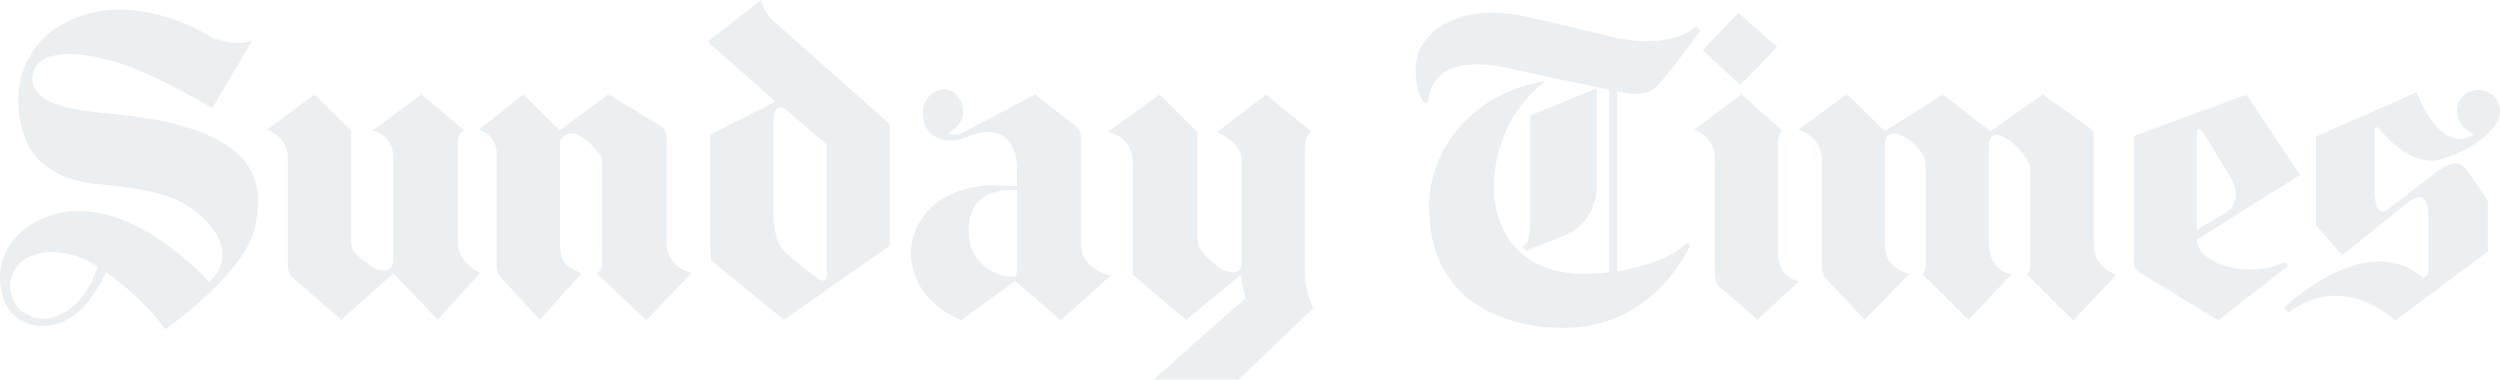
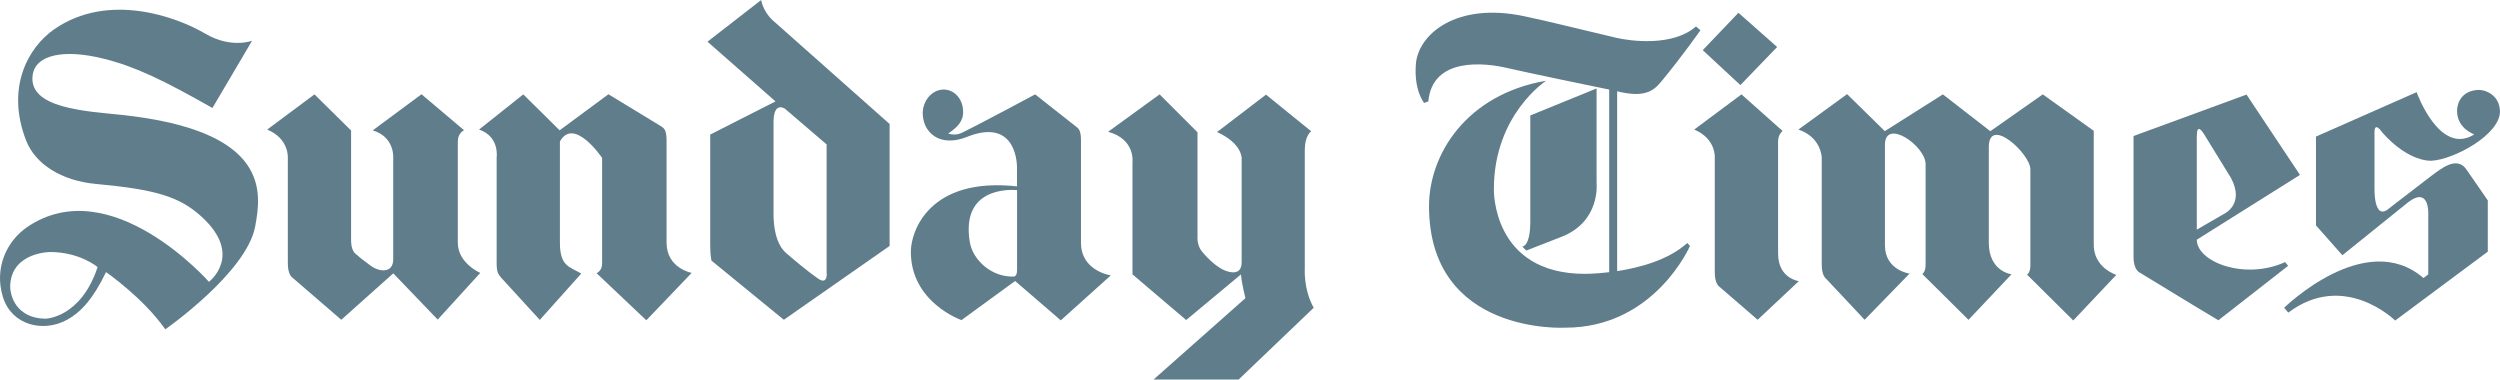
- <svg xmlns="http://www.w3.org/2000/svg" version="1.1" id="Layer_1" x="0px" y="0px" viewBox="1951 -275 3952 600" style="enable-background:new 1951 -275 3952 600;" xml:space="preserve">
-   <style type="text/css">
- 	.st0{fill:#ECEFF1;}
- </style>
+ <svg xmlns="http://www.w3.org/2000/svg" version="1.1" id="Layer_1" x="0px" y="0px" viewBox="1376 16 3952 600" style="enable-background:new 1376 16 3952 600;" xml:space="preserve">
  <g id="XMLID_67_">
-     <path id="XMLID_90_" class="st0" d="M2144-93.3c-56.1-6-149.3-10-141.3-63.5c4.8-31.7,49.3-41.2,112.7-25.3   c49.7,12.4,94.4,34.1,171.4,77.8l62.7-106.3c0,0-33.1,12.8-73.8-11.1c-46.6-27.4-154-65.9-238.9-7.1c-41.5,28.7-77,92.9-44.4,176.2   c14.5,37.2,56.2,63.3,109.5,68.3c94.4,8.7,132.5,19.8,167.5,51.6c67.3,61.2,11.9,103.2,11.9,103.2s-154.8-175.8-286.7-87   c-32.7,22-53.6,65.2-38.7,111.9c13.9,43.5,63.1,55.9,101.2,35.1c21.3-11.7,41.1-32.7,61.5-75.4c0,0,58.7,40.5,93.7,90.5   c0,0,128.6-89.7,142.1-162.7C2364.1,30.2,2379.7-67.9,2144-93.3z M2022.6,228.8c-44.6-0.6-56.7-35.1-55.4-54.2   c3.6-51.2,63.1-51.2,63.1-51.2c47,0,75,23.8,75,23.8C2078.5,228.2,2022.6,228.8,2022.6,228.8z" />
-     <path id="XMLID_89_" class="st0" d="M2373.4-70.2l74.7-55.6l57.9,57.1v173.3c0,0-0.6,15,6.8,21.4c7.6,6.6,9.2,7.9,23.8,18.8   c14.2,10.6,36,12.3,36-9.8V-25.4c0,0,2.8-32.9-32.4-43.5l77.1-57.1l67.3,56.9c0,0-9.9,4-9.9,17.9v159.9c0,32.5,35.5,47.7,35.5,47.7   l-67.3,73.8l-70.2-73.1l-82.2,73.4l-77.8-67.1c0,0-6.7-4.4-6.7-22.2v-167C2405.9-25.8,2408.3-55.6,2373.4-70.2z" />
-     <path id="XMLID_88_" class="st0" d="M2835.7-69c0,0-0.1,18.3,0.3,17.6v-17.3L2835.7-69z" />
-     <path id="XMLID_87_" class="st0" d="M3004.7,108.7V-52.5c0-12.9-1.9-18.6-7.7-22.3l-84.2-51.2l-77.1,57l-57.5-56.8l-69.9,55.6   c32.9,11.1,27.8,44.4,27.8,44.4v167.1c0,15.2,3.2,17.3,6.7,22.2l61.5,67.2l65.5-73.2c-18.4-11.2-33.7-10.9-33.7-49.2V-51.4   c22.3-39.8,66.7,26,66.7,26v167.6c0,10.9-8.7,14.7-8.7,14.7l78.6,74.4l71.7-74.9C3044.3,156.4,3004.7,149,3004.7,108.7z" />
-     <path id="XMLID_84_" class="st0" d="M3172.5-242.9c-15.8-14.6-18.2-32.1-18.2-32.1l-84.9,65.9l107.5,94.4l-103.2,52.4v174.7   c0,17.9,2.1,24.7,2.1,24.7l114.3,93.4l167.2-116.7V-79L3172.5-242.9z M3257.7,154.4c0,0,3,22.3-13.5,11   c-17.5-12.1-40.1-31.4-50.2-40.1c-17.3-14.9-20.2-44-20.2-61.9c0-46,0-145.2,0-145.2c0-34.2,18.2-21.2,18.2-21.2l65.7,56.3V154.4z" />
-     <path id="XMLID_81_" class="st0" d="M3707,160.3c0,0-47.2-6.6-47.2-51.6V-52.5c0-12.9-1.9-18.6-7.7-22.3l-64.7-51   c0,0-84.6,45.3-113.3,59.5c-5.5,2.7-12.6,5.9-24.2,2.5c8.9-6.4,21.3-15.1,23.2-28.9c2.8-20-9.1-38.1-26.5-40.5   c-17.4-2.4-33.8,11.8-36.6,31.8c-1.4,10.1,1.5,22.8,7.1,30.8c17.3,24.7,47.1,18.2,61.9,12.2c71.1-28.6,80.4,28.9,79.7,52.1v25.9   c-138.9-15.2-167.5,70.9-167.8,102.5c-0.8,80.9,80,108.9,80,108.9l84.8-61.8l72.2,62.2L3707,160.3z M3484.1,107.9   c-14.3-86,61-83.4,74.7-82.4v124c0,7.9-0.7,10.1-3.9,12.6C3519,164.2,3488.8,136,3484.1,107.9z" />
-     <path id="XMLID_80_" class="st0" d="M3702.7-66.7l81.4-59.1l59.9,59.9V98.4c0,0-1.2,13.1,5.9,22.6c0,0,15.5,20.6,34.1,30.1   c0,0,29.8,15.5,29.8-11.5V-24.6c0,0,1.2-23.4-38.9-41.7l77.4-59.1l71.4,57.9c0,0-10.1,6.9-10.1,29.3v187.8c0,0-2.2,32.9,14.1,61.9   L3909,325h-134.5l145.3-128.7c0,0-5.7-21.7-7.1-37.5l-86.6,72.1l-84.9-72.2v-177C3741.2-18.3,3746.3-54.8,3702.7-66.7z" />
-     <path id="XMLID_77_" class="st0" d="M4370.1-92.5V75c0,40.5-12.7,39.7-12.7,39.7l6.3,6.4l54.8-21.4c62.9-23.8,56.4-84.9,56.4-84.9   v-150L4370.1-92.5z M4507.4,153.6v-284.2l-0.3-0.2c49,12.5,61-4.3,73.1-19c30.4-36.9,58.9-77.4,58.9-77.4l-7.1-6   c-36.3,32.2-103.8,23.2-126.2,17.9c-85.7-20.2-102.3-24.9-144.6-33.9c-108.3-23.2-168.4,28.6-172,75.6   c-3.2,42.3,13.1,61.3,13.1,61.3l6.6-2.4c6.5-71.4,91-60.6,123.8-53c34.2,7.9,130.9,27.9,162.1,34.3v288.7   c-22.5,2.7-38.3,2.6-38.3,2.6c-147.6,0-144-133.9-144-133.9c0-117.9,82.7-171.4,82.7-171.4C4268.9-125.8,4210-30.8,4210,50.8   c0,204.7,215.5,192.2,215.5,192.2c141.1,0,197-129.2,197-129.2l-4.2-4.7C4588.3,136.2,4542.6,148.2,4507.4,153.6z" />
-     <path id="XMLID_70_" class="st0" d="M4761.8,125.8V-51.6c0-11,7.1-16.4,7.1-16.4l-65-57.8l-74.7,55.6   c34.9,14.7,32.5,44.4,32.5,44.4v181.3c0,17.9,6.7,22.2,6.7,22.2l61.1,52.8l65.1-61.1C4794.7,169.4,4761.8,165.5,4761.8,125.8z    M4760.3-200.7l-61.2-54.1l-56.4,59.1l59.5,55.2L4760.3-200.7z" />
-     <path id="XMLID_69_" class="st0" d="M5260.8,109.5V-68.2l-80.6-57.6l-82.9,58.2l-75-58.2l-91.8,58.1l-59.6-58.5l-77,56   c36.5,12.3,36.9,44.4,36.9,44.4v169c0,17.9,6.7,22.2,6.7,22.2l61.1,65.1l71-73c0,0-38.9-5.2-38.9-44.8V-45.9   c0-43.2,64.3,1.5,64.3,30.4c0,5.2,0,159.6,0,159.6c0,10.9-5.2,14.1-5.2,14.1l73,72.4l68-72c0,0-35.9-4.2-35.9-50v-151   c0-50.5,65.7,10.8,65.7,34.9c0,15.1,0,152.6,0,152.6c0,10.9-5.2,14.1-5.2,14.1l73,72.4l68-72   C5296.7,159.5,5259.4,148.4,5260.8,109.5z" />
-     <path id="XMLID_68_" class="st0" d="M5423.7,103.9L5586.8,1.5l-84.5-127L5323.7-60v191.5c0,19.6,9.1,24,9.1,24l84.1,51.2l40.9,24.6   l110.3-86.1l-4.8-5.9C5499.9,168.3,5423.7,139.3,5423.7,103.9z M5434.8-63.5l42.9,69.8c22.6,42.1-11.5,57.1-11.5,57.1L5423.7,88   V-59.6C5423.7-79.8,5431.8-68.1,5434.8-63.5z" />
-     <path id="XMLID_74_" class="st0" d="M5717.1-65.3c0,0-12.5-19-12.5-0.6v88.7c0,0-1.5,53,23.2,31.5l67.3-51.8   c14-10.1,39.9-32.4,55.3-8.9l33.3,48.2v81l-146.4,108.9c0,0-80.4-79.2-169-12.5l-6.5-7.7c0,0,128.6-126.2,220.2-47l7.6-5.8V59.9   c0,0,0.4-39.7-31.4-15.5l-104.4,84.1l-41.7-47.2V-59.1l159.1-70.2c0,0,36.1,101.6,91.3,66.7c0,0-27.4-8.7-27.4-37.3   c0-11.6,6.9-31.4,32.5-32.9c13.1-0.8,34.3,8.5,35.3,32.9c1.6,37.1-72.8,77.3-108.3,79C5794.7-21,5759.8-17.5,5717.1-65.3z" />
+     <path id="XMLID_90_" style="fill:#607D8B;" d="M1569,197.7c-56.1-6-149.3-10-141.3-63.5c4.8-31.7,49.3-41.2,112.7-25.3   c49.7,12.4,94.4,34.1,171.4,77.8l62.7-106.3c0,0-33.1,12.8-73.8-11.1c-46.6-27.4-154-65.9-238.9-7.1c-41.5,28.7-77,92.9-44.4,176.2   c14.5,37.2,56.2,63.3,109.5,68.3c94.4,8.7,132.5,19.8,167.5,51.6c67.3,61.2,11.9,103.2,11.9,103.2s-154.8-175.8-286.7-87   c-32.7,22-53.6,65.2-38.7,111.9c13.9,43.5,63.1,55.9,101.2,35.1c21.3-11.7,41.1-32.7,61.5-75.4c0,0,58.7,40.5,93.7,90.5   c0,0,128.6-89.7,142.1-162.7C1789.1,321.2,1804.7,223.1,1569,197.7z M1447.6,519.8c-44.6-0.6-56.7-35.1-55.4-54.2   c3.6-51.2,63.1-51.2,63.1-51.2c47,0,75,23.8,75,23.8C1503.5,519.2,1447.6,519.8,1447.6,519.8z" />
+     <path id="XMLID_89_" style="fill:#607D8B;" d="M1798.4,220.8l74.7-55.6l57.9,57.1v173.3c0,0-0.6,15,6.8,21.4   c7.6,6.6,9.2,7.9,23.8,18.8c14.2,10.6,36,12.3,36-9.8V265.6c0,0,2.8-32.9-32.4-43.5l77.1-57.1l67.3,56.9c0,0-9.9,4-9.9,17.9v159.9   c0,32.5,35.5,47.7,35.5,47.7l-67.3,73.8l-70.2-73.1l-82.2,73.4l-77.8-67.1c0,0-6.7-4.4-6.7-22.2v-167   C1830.9,265.2,1833.3,235.4,1798.4,220.8z" />
+     <path id="XMLID_88_" style="fill:#607D8B;" d="M2260.7,222c0,0-0.1,18.3,0.3,17.6v-17.3L2260.7,222z" />
+     <path id="XMLID_87_" style="fill:#607D8B;" d="M2429.7,399.7V238.5c0-12.9-1.9-18.6-7.7-22.3l-84.2-51.2l-77.1,57l-57.5-56.8   l-69.9,55.6c32.9,11.1,27.8,44.4,27.8,44.4v167.1c0,15.2,3.2,17.3,6.7,22.2l61.5,67.2l65.5-73.2c-18.4-11.2-33.7-10.9-33.7-49.2   V239.6c22.3-39.8,66.7,26,66.7,26v167.6c0,10.9-8.7,14.7-8.7,14.7l78.6,74.4l71.7-74.9C2469.3,447.4,2429.7,440,2429.7,399.7z" />
+     <path id="XMLID_84_" style="fill:#607D8B;" d="M2597.5,48.1c-15.8-14.6-18.2-32.1-18.2-32.1l-84.9,65.9l107.5,94.4l-103.2,52.4   v174.7c0,17.9,2.1,24.7,2.1,24.7l114.3,93.4l167.2-116.7V212L2597.5,48.1z M2682.7,445.4c0,0,3,22.3-13.5,11   c-17.5-12.1-40.1-31.4-50.2-40.1c-17.3-14.9-20.2-44-20.2-61.9c0-46,0-145.2,0-145.2c0-34.2,18.2-21.2,18.2-21.2l65.7,56.3V445.4z" />
+     <path id="XMLID_81_" style="fill:#607D8B;" d="M3132,451.3c0,0-47.2-6.6-47.2-51.6V238.5c0-12.9-1.9-18.6-7.7-22.3l-64.7-51   c0,0-84.6,45.3-113.3,59.5c-5.5,2.7-12.6,5.9-24.2,2.5c8.9-6.4,21.3-15.1,23.2-28.9c2.8-20-9.1-38.1-26.5-40.5   c-17.4-2.4-33.8,11.8-36.6,31.8c-1.4,10.1,1.5,22.8,7.1,30.8c17.3,24.7,47.1,18.2,61.9,12.2c71.1-28.6,80.4,28.9,79.7,52.1v25.9   c-138.9-15.2-167.5,70.9-167.8,102.5c-0.8,80.9,80,108.9,80,108.9l84.8-61.8l72.2,62.2L3132,451.3z M2909.1,398.9   c-14.3-86,61-83.4,74.7-82.4v124c0,7.9-0.7,10.1-3.9,12.6C2944,455.2,2913.8,427,2909.1,398.9z" />
+     <path id="XMLID_80_" style="fill:#607D8B;" d="M3127.7,224.3l81.4-59.1l59.9,59.9v164.3c0,0-1.2,13.1,5.9,22.6   c0,0,15.5,20.6,34.1,30.1c0,0,29.8,15.5,29.8-11.5V266.4c0,0,1.2-23.4-38.9-41.7l77.4-59.1l71.4,57.9c0,0-10.1,6.9-10.1,29.3v187.8   c0,0-2.2,32.9,14.1,61.9L3334,616h-134.5l145.3-128.7c0,0-5.7-21.7-7.1-37.5l-86.6,72.1l-84.9-72.2v-177   C3166.2,272.7,3171.3,236.2,3127.7,224.3z" />
+     <path id="XMLID_77_" style="fill:#607D8B;" d="M3795.1,198.5V366c0,40.5-12.7,39.7-12.7,39.7l6.3,6.4l54.8-21.4   c62.9-23.8,56.4-84.9,56.4-84.9v-150L3795.1,198.5z M3932.4,444.6V160.4l-0.3-0.2c49,12.5,61-4.3,73.1-19   c30.4-36.9,58.9-77.4,58.9-77.4l-7.1-6C4020.7,90,3953.2,81,3930.8,75.7c-85.7-20.2-102.3-24.9-144.6-33.9   c-108.3-23.2-168.4,28.6-172,75.6c-3.2,42.3,13.1,61.3,13.1,61.3l6.6-2.4c6.5-71.4,91-60.6,123.8-53   c34.2,7.9,130.9,27.9,162.1,34.3v288.7c-22.5,2.7-38.3,2.6-38.3,2.6c-147.6,0-144-133.9-144-133.9c0-117.9,82.7-171.4,82.7-171.4   C3693.9,165.2,3635,260.2,3635,341.8c0,204.7,215.5,192.2,215.5,192.2c141.1,0,197-129.2,197-129.2l-4.2-4.7   C4013.3,427.2,3967.6,439.2,3932.4,444.6z" />
+     <path id="XMLID_70_" style="fill:#607D8B;" d="M4186.8,416.8V239.4c0-11,7.1-16.4,7.1-16.4l-65-57.8l-74.7,55.6   c34.9,14.7,32.5,44.4,32.5,44.4v181.3c0,17.9,6.7,22.2,6.7,22.2l61.1,52.8l65.1-61.1C4219.7,460.4,4186.8,456.5,4186.8,416.8z    M4185.3,90.3l-61.2-54.1l-56.4,59.1l59.5,55.2L4185.3,90.3z" />
+     <path id="XMLID_69_" style="fill:#607D8B;" d="M4685.8,400.5V222.8l-80.6-57.6l-82.9,58.2l-75-58.2l-91.8,58.1l-59.6-58.5l-77,56   c36.5,12.3,36.9,44.4,36.9,44.4v169c0,17.9,6.7,22.2,6.7,22.2l61.1,65.1l71-73c0,0-38.9-5.2-38.9-44.8V245.1   c0-43.2,64.3,1.5,64.3,30.4c0,5.2,0,159.6,0,159.6c0,10.9-5.2,14.1-5.2,14.1l73,72.4l68-72c0,0-35.9-4.2-35.9-50v-151   c0-50.5,65.7,10.8,65.7,34.9c0,15.1,0,152.6,0,152.6c0,10.9-5.2,14.1-5.2,14.1l73,72.4l68-72   C4721.7,450.5,4684.4,439.4,4685.8,400.5z" />
+     <path id="XMLID_68_" style="fill:#607D8B;" d="M4848.7,394.9l163.1-102.4l-84.5-127L4748.7,231v191.5c0,19.6,9.1,24,9.1,24   l84.1,51.2l40.9,24.6l110.3-86.1l-4.8-5.9C4924.9,459.3,4848.7,430.3,4848.7,394.9z M4859.8,227.5l42.9,69.8   c22.6,42.1-11.5,57.1-11.5,57.1l-42.5,24.6V231.4C4848.7,211.2,4856.8,222.9,4859.8,227.5z" />
+     <path id="XMLID_74_" style="fill:#607D8B;" d="M5142.1,225.7c0,0-12.5-19-12.5-0.6v88.7c0,0-1.5,53,23.2,31.5l67.3-51.8   c14-10.1,39.9-32.4,55.3-8.9l33.3,48.2v81l-146.4,108.9c0,0-80.4-79.2-169-12.5l-6.5-7.7c0,0,128.6-126.2,220.2-47l7.6-5.8v-98.8   c0,0,0.4-39.7-31.4-15.5l-104.4,84.1l-41.7-47.2V231.9l159.1-70.2c0,0,36.1,101.6,91.3,66.7c0,0-27.4-8.7-27.4-37.3   c0-11.6,6.9-31.4,32.5-32.9c13.1-0.8,34.3,8.5,35.3,32.9c1.6,37.1-72.8,77.3-108.3,79C5219.7,270,5184.8,273.5,5142.1,225.7z" />
  </g>
</svg>
